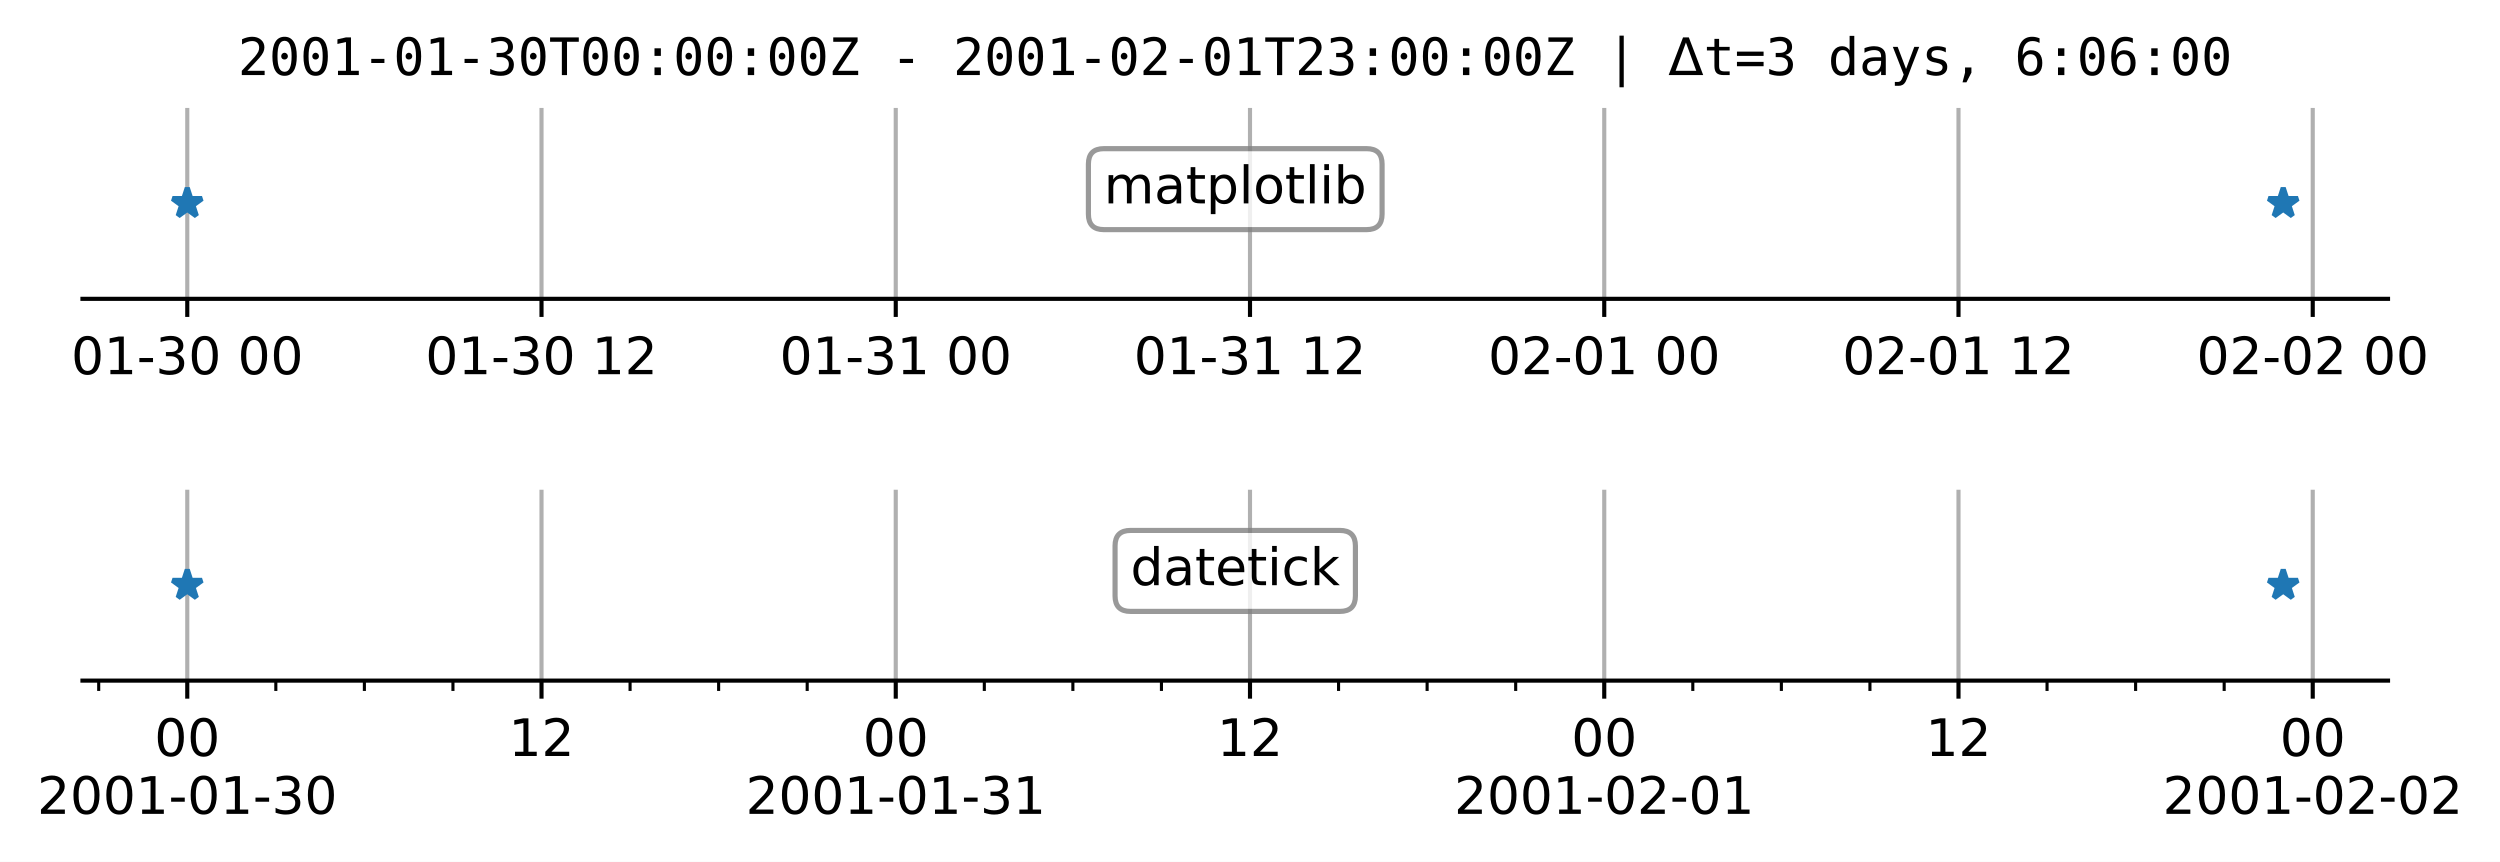
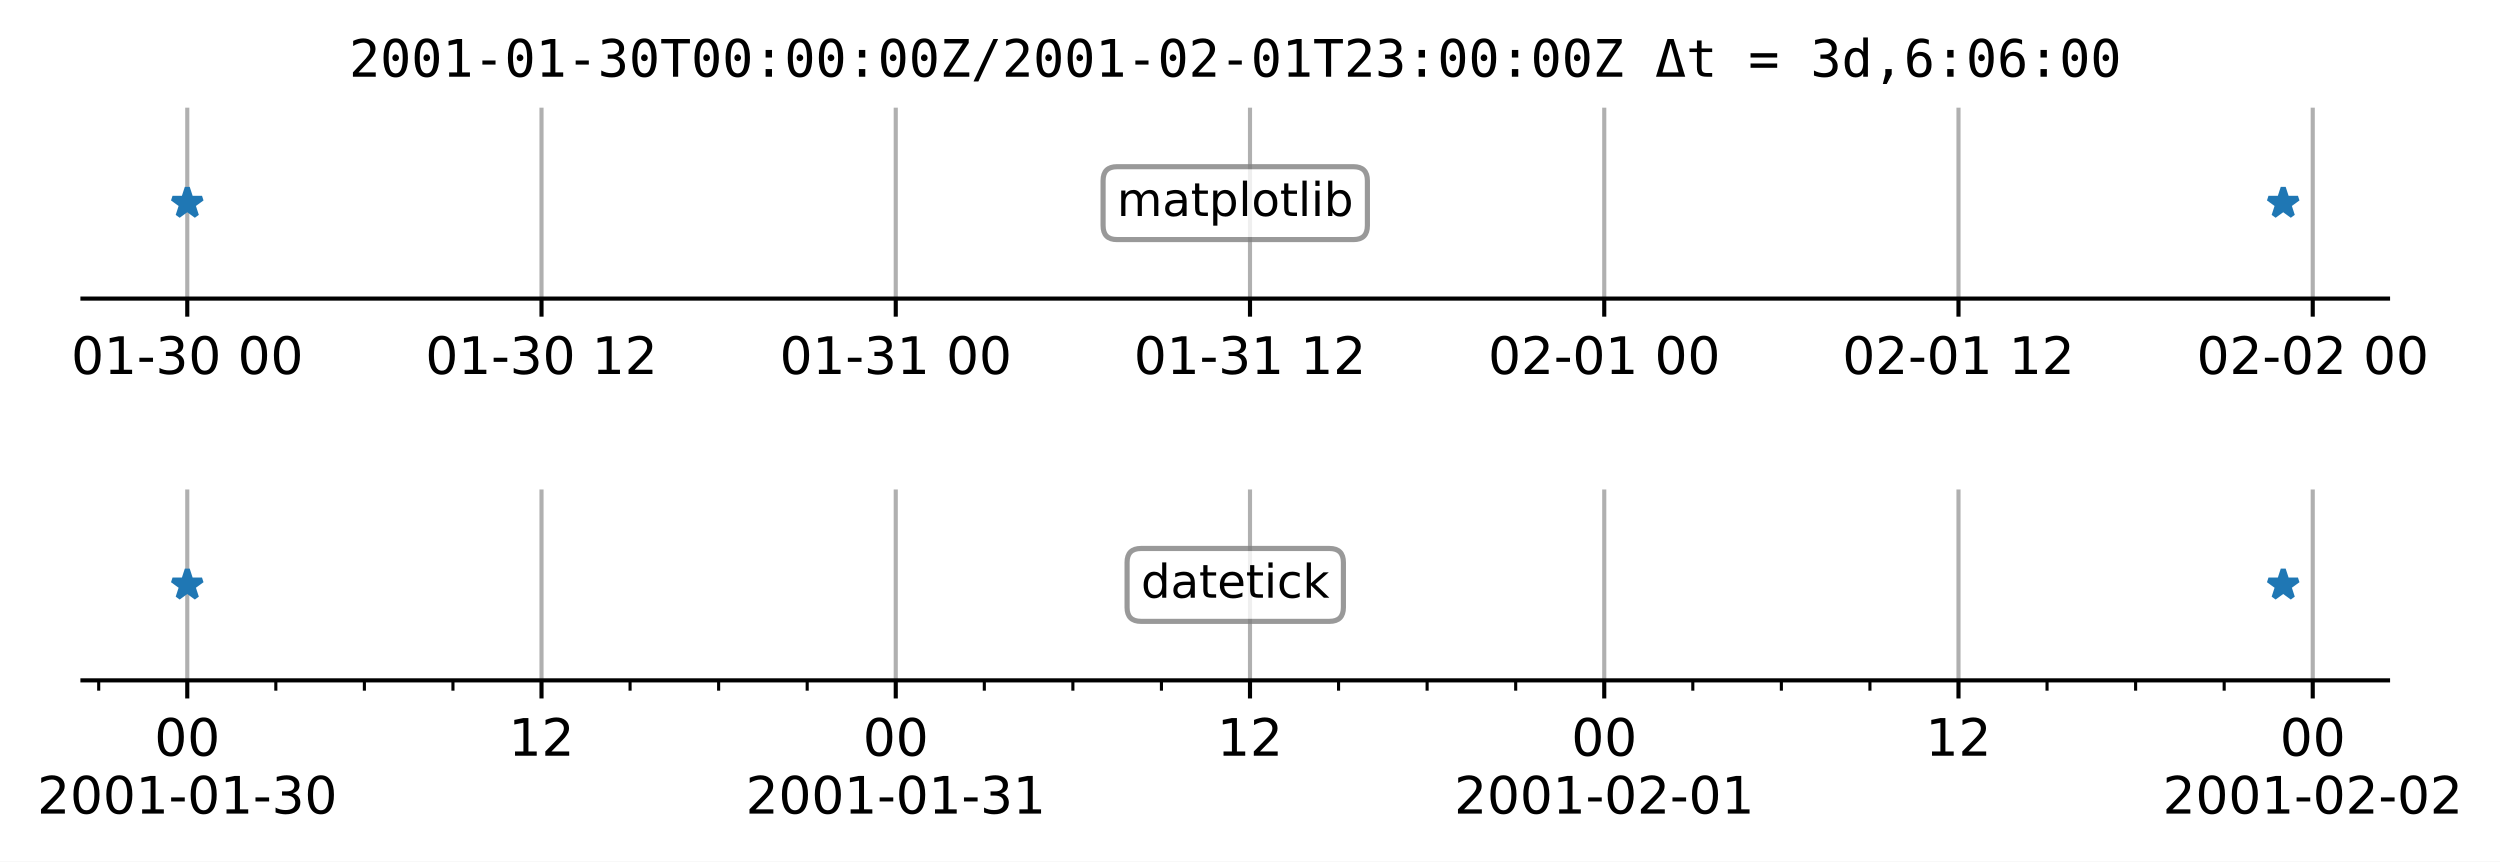
- <svg xmlns="http://www.w3.org/2000/svg" xmlns:xlink="http://www.w3.org/1999/xlink" width="484.05pt" height="166.856pt" viewBox="0 0 484.05 166.856" version="1.1">
+ <svg xmlns="http://www.w3.org/2000/svg" xmlns:xlink="http://www.w3.org/1999/xlink" width="484.05pt" height="166.808pt" viewBox="0 0 484.05 166.808" version="1.1">
  <defs>
    <style type="text/css">*{stroke-linejoin: round; stroke-linecap: butt}</style>
  </defs>
  <g id="figure_1">
    <g id="patch_1">
-       <path d="M 0 166.856  L 484.05 166.856  L 484.05 0  L 0 0  z " style="fill: #ffffff" />
+       <path d="M 0 166.808  L 484.05 166.808  L 484.05 0  L 0 0  z " style="fill: #ffffff" />
    </g>
    <g id="axes_1">
      <g id="patch_2">
-         <path d="M 15.967 57.86  L 462.367 57.86  L 462.367 20.9  L 15.967 20.9  z " style="fill: #ffffff" />
+         <path d="M 15.967 57.812  L 462.367 57.812  L 462.367 20.852  L 15.967 20.852  z " style="fill: #ffffff" />
      </g>
      <g id="matplotlib.axis_1">
        <g id="xtick_1">
          <g id="line2d_1">
-             <path d="M 36.258 57.86  L 36.258 20.9  " clip-path="url(#p2779d95775)" style="fill: none; stroke: #b0b0b0; stroke-width: 0.8; stroke-linecap: square" />
+             <path d="M 36.258 57.812  L 36.258 20.852  " clip-path="url(#p9de77aff10)" style="fill: none; stroke: #b0b0b0; stroke-width: 0.8; stroke-linecap: square" />
          </g>
          <g id="line2d_2">
            <defs>
-               <path id="m7609e4b5b0" d="M 0 0  L 0 3.5  " style="stroke: #000000; stroke-width: 0.8" />
+               <path id="m9096386a75" d="M 0 0  L 0 3.5  " style="stroke: #000000; stroke-width: 0.8" />
            </defs>
            <g>
-               <use xlink:href="#m7609e4b5b0" x="36.258" y="57.86" style="stroke: #000000; stroke-width: 0.8" />
+               <use xlink:href="#m9096386a75" x="36.258" y="57.812" style="stroke: #000000; stroke-width: 0.8" />
            </g>
          </g>
          <g id="text_1">
-             <text style="font-size: 10px; font-family: 'DejaVu Sans', 'Bitstream Vera Sans', 'Computer Modern Sans Serif', 'Lucida Grande', 'Verdana', 'Geneva', 'Lucid', 'Arial', 'Helvetica', 'Avant Garde', sans-serif; text-anchor: middle" x="36.258" y="72.458" transform="rotate(-0 36.25781 72.45844)">01-30 00</text>
+             <text style="font-size: 10px; font-family: 'DejaVu Sans', 'Bitstream Vera Sans', 'Computer Modern Sans Serif', 'Lucida Grande', 'Verdana', 'Geneva', 'Lucid', 'Arial', 'Helvetica', 'Avant Garde', sans-serif; text-anchor: middle" x="36.258" y="72.41" transform="rotate(-0 36.25781 72.41)">01-30 00</text>
          </g>
        </g>
        <g id="xtick_2">
          <g id="line2d_3">
-             <path d="M 104.847 57.86  L 104.847 20.9  " clip-path="url(#p2779d95775)" style="fill: none; stroke: #b0b0b0; stroke-width: 0.8; stroke-linecap: square" />
+             <path d="M 104.847 57.812  L 104.847 20.852  " clip-path="url(#p9de77aff10)" style="fill: none; stroke: #b0b0b0; stroke-width: 0.8; stroke-linecap: square" />
          </g>
          <g id="line2d_4">
            <g>
-               <use xlink:href="#m7609e4b5b0" x="104.847" y="57.86" style="stroke: #000000; stroke-width: 0.8" />
+               <use xlink:href="#m9096386a75" x="104.847" y="57.812" style="stroke: #000000; stroke-width: 0.8" />
            </g>
          </g>
          <g id="text_2">
-             <text style="font-size: 10px; font-family: 'DejaVu Sans', 'Bitstream Vera Sans', 'Computer Modern Sans Serif', 'Lucida Grande', 'Verdana', 'Geneva', 'Lucid', 'Arial', 'Helvetica', 'Avant Garde', sans-serif; text-anchor: middle" x="104.847" y="72.458" transform="rotate(-0 104.8468 72.45844)">01-30 12</text>
+             <text style="font-size: 10px; font-family: 'DejaVu Sans', 'Bitstream Vera Sans', 'Computer Modern Sans Serif', 'Lucida Grande', 'Verdana', 'Geneva', 'Lucid', 'Arial', 'Helvetica', 'Avant Garde', sans-serif; text-anchor: middle" x="104.847" y="72.41" transform="rotate(-0 104.8468 72.41)">01-30 12</text>
          </g>
        </g>
        <g id="xtick_3">
          <g id="line2d_5">
-             <path d="M 173.436 57.86  L 173.436 20.9  " clip-path="url(#p2779d95775)" style="fill: none; stroke: #b0b0b0; stroke-width: 0.8; stroke-linecap: square" />
+             <path d="M 173.436 57.812  L 173.436 20.852  " clip-path="url(#p9de77aff10)" style="fill: none; stroke: #b0b0b0; stroke-width: 0.8; stroke-linecap: square" />
          </g>
          <g id="line2d_6">
            <g>
-               <use xlink:href="#m7609e4b5b0" x="173.436" y="57.86" style="stroke: #000000; stroke-width: 0.8" />
+               <use xlink:href="#m9096386a75" x="173.436" y="57.812" style="stroke: #000000; stroke-width: 0.8" />
            </g>
          </g>
          <g id="text_3">
-             <text style="font-size: 10px; font-family: 'DejaVu Sans', 'Bitstream Vera Sans', 'Computer Modern Sans Serif', 'Lucida Grande', 'Verdana', 'Geneva', 'Lucid', 'Arial', 'Helvetica', 'Avant Garde', sans-serif; text-anchor: middle" x="173.436" y="72.458" transform="rotate(-0 173.4358 72.45844)">01-31 00</text>
+             <text style="font-size: 10px; font-family: 'DejaVu Sans', 'Bitstream Vera Sans', 'Computer Modern Sans Serif', 'Lucida Grande', 'Verdana', 'Geneva', 'Lucid', 'Arial', 'Helvetica', 'Avant Garde', sans-serif; text-anchor: middle" x="173.436" y="72.41" transform="rotate(-0 173.4358 72.41)">01-31 00</text>
          </g>
        </g>
        <g id="xtick_4">
          <g id="line2d_7">
-             <path d="M 242.025 57.86  L 242.025 20.9  " clip-path="url(#p2779d95775)" style="fill: none; stroke: #b0b0b0; stroke-width: 0.8; stroke-linecap: square" />
+             <path d="M 242.025 57.812  L 242.025 20.852  " clip-path="url(#p9de77aff10)" style="fill: none; stroke: #b0b0b0; stroke-width: 0.8; stroke-linecap: square" />
          </g>
          <g id="line2d_8">
            <g>
-               <use xlink:href="#m7609e4b5b0" x="242.025" y="57.86" style="stroke: #000000; stroke-width: 0.8" />
+               <use xlink:href="#m9096386a75" x="242.025" y="57.812" style="stroke: #000000; stroke-width: 0.8" />
            </g>
          </g>
          <g id="text_4">
-             <text style="font-size: 10px; font-family: 'DejaVu Sans', 'Bitstream Vera Sans', 'Computer Modern Sans Serif', 'Lucida Grande', 'Verdana', 'Geneva', 'Lucid', 'Arial', 'Helvetica', 'Avant Garde', sans-serif; text-anchor: middle" x="242.025" y="72.458" transform="rotate(-0 242.0248 72.45844)">01-31 12</text>
+             <text style="font-size: 10px; font-family: 'DejaVu Sans', 'Bitstream Vera Sans', 'Computer Modern Sans Serif', 'Lucida Grande', 'Verdana', 'Geneva', 'Lucid', 'Arial', 'Helvetica', 'Avant Garde', sans-serif; text-anchor: middle" x="242.025" y="72.41" transform="rotate(-0 242.0248 72.41)">01-31 12</text>
          </g>
        </g>
        <g id="xtick_5">
          <g id="line2d_9">
-             <path d="M 310.614 57.86  L 310.614 20.9  " clip-path="url(#p2779d95775)" style="fill: none; stroke: #b0b0b0; stroke-width: 0.8; stroke-linecap: square" />
+             <path d="M 310.614 57.812  L 310.614 20.852  " clip-path="url(#p9de77aff10)" style="fill: none; stroke: #b0b0b0; stroke-width: 0.8; stroke-linecap: square" />
          </g>
          <g id="line2d_10">
            <g>
-               <use xlink:href="#m7609e4b5b0" x="310.614" y="57.86" style="stroke: #000000; stroke-width: 0.8" />
+               <use xlink:href="#m9096386a75" x="310.614" y="57.812" style="stroke: #000000; stroke-width: 0.8" />
            </g>
          </g>
          <g id="text_5">
-             <text style="font-size: 10px; font-family: 'DejaVu Sans', 'Bitstream Vera Sans', 'Computer Modern Sans Serif', 'Lucida Grande', 'Verdana', 'Geneva', 'Lucid', 'Arial', 'Helvetica', 'Avant Garde', sans-serif; text-anchor: middle" x="310.614" y="72.458" transform="rotate(-0 310.6138 72.45844)">02-01 00</text>
+             <text style="font-size: 10px; font-family: 'DejaVu Sans', 'Bitstream Vera Sans', 'Computer Modern Sans Serif', 'Lucida Grande', 'Verdana', 'Geneva', 'Lucid', 'Arial', 'Helvetica', 'Avant Garde', sans-serif; text-anchor: middle" x="310.614" y="72.41" transform="rotate(-0 310.6138 72.41)">02-01 00</text>
          </g>
        </g>
        <g id="xtick_6">
          <g id="line2d_11">
-             <path d="M 379.203 57.86  L 379.203 20.9  " clip-path="url(#p2779d95775)" style="fill: none; stroke: #b0b0b0; stroke-width: 0.8; stroke-linecap: square" />
+             <path d="M 379.203 57.812  L 379.203 20.852  " clip-path="url(#p9de77aff10)" style="fill: none; stroke: #b0b0b0; stroke-width: 0.8; stroke-linecap: square" />
          </g>
          <g id="line2d_12">
            <g>
-               <use xlink:href="#m7609e4b5b0" x="379.203" y="57.86" style="stroke: #000000; stroke-width: 0.8" />
+               <use xlink:href="#m9096386a75" x="379.203" y="57.812" style="stroke: #000000; stroke-width: 0.8" />
            </g>
          </g>
          <g id="text_6">
-             <text style="font-size: 10px; font-family: 'DejaVu Sans', 'Bitstream Vera Sans', 'Computer Modern Sans Serif', 'Lucida Grande', 'Verdana', 'Geneva', 'Lucid', 'Arial', 'Helvetica', 'Avant Garde', sans-serif; text-anchor: middle" x="379.203" y="72.458" transform="rotate(-0 379.2028 72.45844)">02-01 12</text>
+             <text style="font-size: 10px; font-family: 'DejaVu Sans', 'Bitstream Vera Sans', 'Computer Modern Sans Serif', 'Lucida Grande', 'Verdana', 'Geneva', 'Lucid', 'Arial', 'Helvetica', 'Avant Garde', sans-serif; text-anchor: middle" x="379.203" y="72.41" transform="rotate(-0 379.2028 72.41)">02-01 12</text>
          </g>
        </g>
        <g id="xtick_7">
          <g id="line2d_13">
-             <path d="M 447.792 57.86  L 447.792 20.9  " clip-path="url(#p2779d95775)" style="fill: none; stroke: #b0b0b0; stroke-width: 0.8; stroke-linecap: square" />
+             <path d="M 447.792 57.812  L 447.792 20.852  " clip-path="url(#p9de77aff10)" style="fill: none; stroke: #b0b0b0; stroke-width: 0.8; stroke-linecap: square" />
          </g>
          <g id="line2d_14">
            <g>
-               <use xlink:href="#m7609e4b5b0" x="447.792" y="57.86" style="stroke: #000000; stroke-width: 0.8" />
+               <use xlink:href="#m9096386a75" x="447.792" y="57.812" style="stroke: #000000; stroke-width: 0.8" />
            </g>
          </g>
          <g id="text_7">
-             <text style="font-size: 10px; font-family: 'DejaVu Sans', 'Bitstream Vera Sans', 'Computer Modern Sans Serif', 'Lucida Grande', 'Verdana', 'Geneva', 'Lucid', 'Arial', 'Helvetica', 'Avant Garde', sans-serif; text-anchor: middle" x="447.792" y="72.458" transform="rotate(-0 447.7917 72.45844)">02-02 00</text>
+             <text style="font-size: 10px; font-family: 'DejaVu Sans', 'Bitstream Vera Sans', 'Computer Modern Sans Serif', 'Lucida Grande', 'Verdana', 'Geneva', 'Lucid', 'Arial', 'Helvetica', 'Avant Garde', sans-serif; text-anchor: middle" x="447.792" y="72.41" transform="rotate(-0 447.7917 72.41)">02-02 00</text>
          </g>
        </g>
      </g>
      <g id="line2d_15">
        <defs>
-           <path id="m10d232bddc" d="M 0 -3  L -0.674 -0.927  L -2.853 -0.927  L -1.09 0.354  L -1.763 2.427  L -0 1.146  L 1.763 2.427  L 1.09 0.354  L 2.853 -0.927  L 0.674 -0.927  z " style="stroke: #1f77b4; stroke-linejoin: bevel" />
+           <path id="md940c8b287" d="M 0 -3  L -0.674 -0.927  L -2.853 -0.927  L -1.09 0.354  L -1.763 2.427  L -0 1.146  L 1.763 2.427  L 1.09 0.354  L 2.853 -0.927  L 0.674 -0.927  z " style="stroke: #1f77b4; stroke-linejoin: bevel" />
        </defs>
-         <g clip-path="url(#p2779d95775)">
-           <use xlink:href="#m10d232bddc" x="36.258" y="39.38" style="fill: #1f77b4; stroke: #1f77b4; stroke-linejoin: bevel" />
-           <use xlink:href="#m10d232bddc" x="442.076" y="39.38" style="fill: #1f77b4; stroke: #1f77b4; stroke-linejoin: bevel" />
+         <g clip-path="url(#p9de77aff10)">
+           <use xlink:href="#md940c8b287" x="36.258" y="39.332" style="fill: #1f77b4; stroke: #1f77b4; stroke-linejoin: bevel" />
+           <use xlink:href="#md940c8b287" x="442.076" y="39.332" style="fill: #1f77b4; stroke: #1f77b4; stroke-linejoin: bevel" />
        </g>
      </g>
      <g id="patch_3">
-         <path d="M 15.967 57.86  L 462.367 57.86  " style="fill: none; stroke: #000000; stroke-width: 0.8; stroke-linejoin: miter; stroke-linecap: square" />
+         <path d="M 15.967 57.812  L 462.367 57.812  " style="fill: none; stroke: #000000; stroke-width: 0.8; stroke-linejoin: miter; stroke-linecap: square" />
      </g>
      <g id="text_8">
        <g id="patch_4">
-           <path d="M 213.737 44.46  L 264.597 44.46  Q 267.597 44.46 267.597 41.46  L 267.597 31.782  Q 267.597 28.782 264.597 28.782  L 213.737 28.782  Q 210.737 28.782 210.737 31.782  L 210.737 41.46  Q 210.737 44.46 213.737 44.46  z " style="fill: #ffffff; opacity: 0.8; stroke: #808080; stroke-linejoin: miter" />
-         </g>
-         <text style="font-size: 10px; font-family: 'DejaVu Sans', 'Bitstream Vera Sans', 'Computer Modern Sans Serif', 'Lucida Grande', 'Verdana', 'Geneva', 'Lucid', 'Arial', 'Helvetica', 'Avant Garde', sans-serif; text-anchor: middle" x="239.167" y="39.38" transform="rotate(-0 239.1669 39.38)">matplotlib</text>
+           <path d="M 216.28 46.387  L 262.054 46.387  Q 264.754 46.387 264.754 43.687  L 264.754 34.976  Q 264.754 32.276 262.054 32.276  L 216.28 32.276  Q 213.58 32.276 213.58 34.976  L 213.58 43.687  Q 213.58 46.387 216.28 46.387  z " style="fill: #ffffff; opacity: 0.8; stroke: #808080; stroke-linejoin: miter" />
+         </g>
+         <text style="font-size: 9px; font-family: 'DejaVu Sans', 'Bitstream Vera Sans', 'Computer Modern Sans Serif', 'Lucida Grande', 'Verdana', 'Geneva', 'Lucid', 'Arial', 'Helvetica', 'Avant Garde', sans-serif; text-anchor: middle" x="239.167" y="41.815" transform="rotate(-0 239.1669 41.815)">matplotlib</text>
      </g>
      <g id="text_9">
-         <g transform="translate(46.0669 14.9)">
-           <text>
-             <tspan x="0" y="-0.359" style="font-size: 10px; font-family: 'DejaVu Sans Mono'">2</tspan>
-             <tspan x="6.021" y="-0.359" style="font-size: 10px; font-family: 'DejaVu Sans Mono'">0</tspan>
-             <tspan x="12.041" y="-0.359" style="font-size: 10px; font-family: 'DejaVu Sans Mono'">0</tspan>
-             <tspan x="18.062" y="-0.359" style="font-size: 10px; font-family: 'DejaVu Sans Mono'">1</tspan>
-             <tspan x="24.082" y="-0.359" style="font-size: 10px; font-family: 'DejaVu Sans Mono'">-</tspan>
-             <tspan x="30.103" y="-0.359" style="font-size: 10px; font-family: 'DejaVu Sans Mono'">0</tspan>
-             <tspan x="36.123" y="-0.359" style="font-size: 10px; font-family: 'DejaVu Sans Mono'">1</tspan>
-             <tspan x="42.144" y="-0.359" style="font-size: 10px; font-family: 'DejaVu Sans Mono'">-</tspan>
-             <tspan x="48.164" y="-0.359" style="font-size: 10px; font-family: 'DejaVu Sans Mono'">3</tspan>
-             <tspan x="54.185" y="-0.359" style="font-size: 10px; font-family: 'DejaVu Sans Mono'">0</tspan>
-             <tspan x="60.205" y="-0.359" style="font-size: 10px; font-family: 'DejaVu Sans Mono'">T</tspan>
-             <tspan x="66.226" y="-0.359" style="font-size: 10px; font-family: 'DejaVu Sans Mono'">0</tspan>
-             <tspan x="72.246" y="-0.359" style="font-size: 10px; font-family: 'DejaVu Sans Mono'">0</tspan>
-             <tspan x="78.267" y="-0.359" style="font-size: 10px; font-family: 'DejaVu Sans Mono'">:</tspan>
-             <tspan x="84.287" y="-0.359" style="font-size: 10px; font-family: 'DejaVu Sans Mono'">0</tspan>
-             <tspan x="90.308" y="-0.359" style="font-size: 10px; font-family: 'DejaVu Sans Mono'">0</tspan>
-             <tspan x="96.328" y="-0.359" style="font-size: 10px; font-family: 'DejaVu Sans Mono'">:</tspan>
-             <tspan x="102.349" y="-0.359" style="font-size: 10px; font-family: 'DejaVu Sans Mono'">0</tspan>
-             <tspan x="108.369" y="-0.359" style="font-size: 10px; font-family: 'DejaVu Sans Mono'">0</tspan>
-             <tspan x="114.39" y="-0.359" style="font-size: 10px; font-family: 'DejaVu Sans Mono'">Z</tspan>
-             <tspan x="120.41" y="-0.359" style="font-size: 10px; font-family: 'DejaVu Sans Mono'"> </tspan>
-             <tspan x="126.431" y="-0.359" style="font-size: 10px; font-family: 'DejaVu Sans Mono'">-</tspan>
-             <tspan x="132.451" y="-0.359" style="font-size: 10px; font-family: 'DejaVu Sans Mono'"> </tspan>
-             <tspan x="138.472" y="-0.359" style="font-size: 10px; font-family: 'DejaVu Sans Mono'">2</tspan>
-             <tspan x="144.492" y="-0.359" style="font-size: 10px; font-family: 'DejaVu Sans Mono'">0</tspan>
-             <tspan x="150.513" y="-0.359" style="font-size: 10px; font-family: 'DejaVu Sans Mono'">0</tspan>
-             <tspan x="156.533" y="-0.359" style="font-size: 10px; font-family: 'DejaVu Sans Mono'">1</tspan>
-             <tspan x="162.554" y="-0.359" style="font-size: 10px; font-family: 'DejaVu Sans Mono'">-</tspan>
-             <tspan x="168.574" y="-0.359" style="font-size: 10px; font-family: 'DejaVu Sans Mono'">0</tspan>
-             <tspan x="174.595" y="-0.359" style="font-size: 10px; font-family: 'DejaVu Sans Mono'">2</tspan>
-             <tspan x="180.615" y="-0.359" style="font-size: 10px; font-family: 'DejaVu Sans Mono'">-</tspan>
-             <tspan x="186.636" y="-0.359" style="font-size: 10px; font-family: 'DejaVu Sans Mono'">0</tspan>
-             <tspan x="192.656" y="-0.359" style="font-size: 10px; font-family: 'DejaVu Sans Mono'">1</tspan>
-             <tspan x="198.677" y="-0.359" style="font-size: 10px; font-family: 'DejaVu Sans Mono'">T</tspan>
-             <tspan x="204.697" y="-0.359" style="font-size: 10px; font-family: 'DejaVu Sans Mono'">2</tspan>
-             <tspan x="210.718" y="-0.359" style="font-size: 10px; font-family: 'DejaVu Sans Mono'">3</tspan>
-             <tspan x="216.738" y="-0.359" style="font-size: 10px; font-family: 'DejaVu Sans Mono'">:</tspan>
-             <tspan x="222.759" y="-0.359" style="font-size: 10px; font-family: 'DejaVu Sans Mono'">0</tspan>
-             <tspan x="228.779" y="-0.359" style="font-size: 10px; font-family: 'DejaVu Sans Mono'">0</tspan>
-             <tspan x="234.8" y="-0.359" style="font-size: 10px; font-family: 'DejaVu Sans Mono'">:</tspan>
-             <tspan x="240.82" y="-0.359" style="font-size: 10px; font-family: 'DejaVu Sans Mono'">0</tspan>
-             <tspan x="246.841" y="-0.359" style="font-size: 10px; font-family: 'DejaVu Sans Mono'">0</tspan>
-             <tspan x="252.861" y="-0.359" style="font-size: 10px; font-family: 'DejaVu Sans Mono'">Z</tspan>
-             <tspan x="258.882" y="-0.359" style="font-size: 10px; font-family: 'DejaVu Sans Mono'"> </tspan>
-             <tspan x="264.902" y="-0.359" style="font-size: 10px; font-family: 'DejaVu Sans Mono'">|</tspan>
-             <tspan x="270.923" y="-0.359" style="font-size: 10px; font-family: 'DejaVu Sans Mono'"> </tspan>
-             <tspan x="283.784" y="-0.359" style="font-size: 10px; font-family: 'DejaVu Sans Mono'">t</tspan>
-             <tspan x="289.805" y="-0.359" style="font-size: 10px; font-family: 'DejaVu Sans Mono'">=</tspan>
-             <tspan x="295.825" y="-0.359" style="font-size: 10px; font-family: 'DejaVu Sans Mono'">3</tspan>
-             <tspan x="301.846" y="-0.359" style="font-size: 10px; font-family: 'DejaVu Sans Mono'"> </tspan>
-             <tspan x="307.866" y="-0.359" style="font-size: 10px; font-family: 'DejaVu Sans Mono'">d</tspan>
-             <tspan x="313.887" y="-0.359" style="font-size: 10px; font-family: 'DejaVu Sans Mono'">a</tspan>
-             <tspan x="319.907" y="-0.359" style="font-size: 10px; font-family: 'DejaVu Sans Mono'">y</tspan>
-             <tspan x="325.928" y="-0.359" style="font-size: 10px; font-family: 'DejaVu Sans Mono'">s</tspan>
-             <tspan x="331.948" y="-0.359" style="font-size: 10px; font-family: 'DejaVu Sans Mono'">,</tspan>
-             <tspan x="337.969" y="-0.359" style="font-size: 10px; font-family: 'DejaVu Sans Mono'"> </tspan>
-             <tspan x="343.989" y="-0.359" style="font-size: 10px; font-family: 'DejaVu Sans Mono'">6</tspan>
-             <tspan x="350.01" y="-0.359" style="font-size: 10px; font-family: 'DejaVu Sans Mono'">:</tspan>
-             <tspan x="356.03" y="-0.359" style="font-size: 10px; font-family: 'DejaVu Sans Mono'">0</tspan>
-             <tspan x="362.051" y="-0.359" style="font-size: 10px; font-family: 'DejaVu Sans Mono'">6</tspan>
-             <tspan x="368.071" y="-0.359" style="font-size: 10px; font-family: 'DejaVu Sans Mono'">:</tspan>
-             <tspan x="374.092" y="-0.359" style="font-size: 10px; font-family: 'DejaVu Sans Mono'">0</tspan>
-             <tspan x="380.112" y="-0.359" style="font-size: 10px; font-family: 'DejaVu Sans Mono'">0</tspan>
-             <tspan x="276.943" y="-0.359" style="font-size: 10px; font-family: 'DejaVu Sans'">Δ</tspan>
-           </text>
-         </g>
+         <text style="font-size: 10px; font-family: 'DejaVu Sans Mono', 'Bitstream Vera Sans Mono', 'Computer Modern Typewriter', 'Andale Mono', 'Nimbus Mono L', 'Courier New', 'Courier', 'Fixed', 'Terminal', monospace; text-anchor: middle" x="239.167" y="14.852" transform="rotate(-0 239.1669 14.85156)">2001-01-30T00:00:00Z/2001-02-01T23:00:00Z Δt = 3d,6:06:00</text>
      </g>
    </g>
    <g id="axes_2">
      <g id="patch_5">
-         <path d="M 15.967 131.78  L 462.367 131.78  L 462.367 94.82  L 15.967 94.82  z " style="fill: #ffffff" />
+         <path d="M 15.967 131.732  L 462.367 131.732  L 462.367 94.772  L 15.967 94.772  z " style="fill: #ffffff" />
      </g>
      <g id="matplotlib.axis_2">
        <g id="xtick_8">
          <g id="line2d_16">
-             <path d="M 36.258 131.78  L 36.258 94.82  " clip-path="url(#p1cf762f25f)" style="fill: none; stroke: #b0b0b0; stroke-width: 0.8; stroke-linecap: square" />
+             <path d="M 36.258 131.732  L 36.258 94.772  " clip-path="url(#p2bbc92fda3)" style="fill: none; stroke: #b0b0b0; stroke-width: 0.8; stroke-linecap: square" />
          </g>
          <g id="line2d_17">
            <g>
-               <use xlink:href="#m7609e4b5b0" x="36.258" y="131.78" style="stroke: #000000; stroke-width: 0.8" />
+               <use xlink:href="#m9096386a75" x="36.258" y="131.732" style="stroke: #000000; stroke-width: 0.8" />
            </g>
          </g>
          <g id="text_10">
-             <text style="font-size: 10px; font-family: 'DejaVu Sans', 'Bitstream Vera Sans', 'Computer Modern Sans Serif', 'Lucida Grande', 'Verdana', 'Geneva', 'Lucid', 'Arial', 'Helvetica', 'Avant Garde', sans-serif" transform="translate(29.89531 146.3784)">00</text>
-             <text style="font-size: 10px; font-family: 'DejaVu Sans', 'Bitstream Vera Sans', 'Computer Modern Sans Serif', 'Lucida Grande', 'Verdana', 'Geneva', 'Lucid', 'Arial', 'Helvetica', 'Avant Garde', sans-serif" transform="translate(7.2 157.5762)">2001-01-30</text>
+             <text style="font-size: 10px; font-family: 'DejaVu Sans', 'Bitstream Vera Sans', 'Computer Modern Sans Serif', 'Lucida Grande', 'Verdana', 'Geneva', 'Lucid', 'Arial', 'Helvetica', 'Avant Garde', sans-serif" transform="translate(29.89531 146.33)">00</text>
+             <text style="font-size: 10px; font-family: 'DejaVu Sans', 'Bitstream Vera Sans', 'Computer Modern Sans Serif', 'Lucida Grande', 'Verdana', 'Geneva', 'Lucid', 'Arial', 'Helvetica', 'Avant Garde', sans-serif" transform="translate(7.2 157.5278)">2001-01-30</text>
          </g>
        </g>
        <g id="xtick_9">
          <g id="line2d_18">
-             <path d="M 104.847 131.78  L 104.847 94.82  " clip-path="url(#p1cf762f25f)" style="fill: none; stroke: #b0b0b0; stroke-width: 0.8; stroke-linecap: square" />
+             <path d="M 104.847 131.732  L 104.847 94.772  " clip-path="url(#p2bbc92fda3)" style="fill: none; stroke: #b0b0b0; stroke-width: 0.8; stroke-linecap: square" />
          </g>
          <g id="line2d_19">
            <g>
-               <use xlink:href="#m7609e4b5b0" x="104.847" y="131.78" style="stroke: #000000; stroke-width: 0.8" />
+               <use xlink:href="#m9096386a75" x="104.847" y="131.732" style="stroke: #000000; stroke-width: 0.8" />
            </g>
          </g>
          <g id="text_11">
-             <text style="font-size: 10px; font-family: 'DejaVu Sans', 'Bitstream Vera Sans', 'Computer Modern Sans Serif', 'Lucida Grande', 'Verdana', 'Geneva', 'Lucid', 'Arial', 'Helvetica', 'Avant Garde', sans-serif; text-anchor: middle" x="104.847" y="146.378" transform="rotate(-0 104.8468 146.3784)">12</text>
+             <text style="font-size: 10px; font-family: 'DejaVu Sans', 'Bitstream Vera Sans', 'Computer Modern Sans Serif', 'Lucida Grande', 'Verdana', 'Geneva', 'Lucid', 'Arial', 'Helvetica', 'Avant Garde', sans-serif; text-anchor: middle" x="104.847" y="146.33" transform="rotate(-0 104.8468 146.33)">12</text>
          </g>
        </g>
        <g id="xtick_10">
          <g id="line2d_20">
-             <path d="M 173.436 131.78  L 173.436 94.82  " clip-path="url(#p1cf762f25f)" style="fill: none; stroke: #b0b0b0; stroke-width: 0.8; stroke-linecap: square" />
+             <path d="M 173.436 131.732  L 173.436 94.772  " clip-path="url(#p2bbc92fda3)" style="fill: none; stroke: #b0b0b0; stroke-width: 0.8; stroke-linecap: square" />
          </g>
          <g id="line2d_21">
            <g>
-               <use xlink:href="#m7609e4b5b0" x="173.436" y="131.78" style="stroke: #000000; stroke-width: 0.8" />
+               <use xlink:href="#m9096386a75" x="173.436" y="131.732" style="stroke: #000000; stroke-width: 0.8" />
            </g>
          </g>
          <g id="text_12">
-             <text style="font-size: 10px; font-family: 'DejaVu Sans', 'Bitstream Vera Sans', 'Computer Modern Sans Serif', 'Lucida Grande', 'Verdana', 'Geneva', 'Lucid', 'Arial', 'Helvetica', 'Avant Garde', sans-serif" transform="translate(167.0733 146.3784)">00</text>
-             <text style="font-size: 10px; font-family: 'DejaVu Sans', 'Bitstream Vera Sans', 'Computer Modern Sans Serif', 'Lucida Grande', 'Verdana', 'Geneva', 'Lucid', 'Arial', 'Helvetica', 'Avant Garde', sans-serif" transform="translate(144.378 157.5762)">2001-01-31</text>
+             <text style="font-size: 10px; font-family: 'DejaVu Sans', 'Bitstream Vera Sans', 'Computer Modern Sans Serif', 'Lucida Grande', 'Verdana', 'Geneva', 'Lucid', 'Arial', 'Helvetica', 'Avant Garde', sans-serif" transform="translate(167.0733 146.33)">00</text>
+             <text style="font-size: 10px; font-family: 'DejaVu Sans', 'Bitstream Vera Sans', 'Computer Modern Sans Serif', 'Lucida Grande', 'Verdana', 'Geneva', 'Lucid', 'Arial', 'Helvetica', 'Avant Garde', sans-serif" transform="translate(144.378 157.5278)">2001-01-31</text>
          </g>
        </g>
        <g id="xtick_11">
          <g id="line2d_22">
-             <path d="M 242.025 131.78  L 242.025 94.82  " clip-path="url(#p1cf762f25f)" style="fill: none; stroke: #b0b0b0; stroke-width: 0.8; stroke-linecap: square" />
+             <path d="M 242.025 131.732  L 242.025 94.772  " clip-path="url(#p2bbc92fda3)" style="fill: none; stroke: #b0b0b0; stroke-width: 0.8; stroke-linecap: square" />
          </g>
          <g id="line2d_23">
            <g>
-               <use xlink:href="#m7609e4b5b0" x="242.025" y="131.78" style="stroke: #000000; stroke-width: 0.8" />
+               <use xlink:href="#m9096386a75" x="242.025" y="131.732" style="stroke: #000000; stroke-width: 0.8" />
            </g>
          </g>
          <g id="text_13">
-             <text style="font-size: 10px; font-family: 'DejaVu Sans', 'Bitstream Vera Sans', 'Computer Modern Sans Serif', 'Lucida Grande', 'Verdana', 'Geneva', 'Lucid', 'Arial', 'Helvetica', 'Avant Garde', sans-serif; text-anchor: middle" x="242.025" y="146.378" transform="rotate(-0 242.0248 146.3784)">12</text>
+             <text style="font-size: 10px; font-family: 'DejaVu Sans', 'Bitstream Vera Sans', 'Computer Modern Sans Serif', 'Lucida Grande', 'Verdana', 'Geneva', 'Lucid', 'Arial', 'Helvetica', 'Avant Garde', sans-serif; text-anchor: middle" x="242.025" y="146.33" transform="rotate(-0 242.0248 146.33)">12</text>
          </g>
        </g>
        <g id="xtick_12">
          <g id="line2d_24">
-             <path d="M 310.614 131.78  L 310.614 94.82  " clip-path="url(#p1cf762f25f)" style="fill: none; stroke: #b0b0b0; stroke-width: 0.8; stroke-linecap: square" />
+             <path d="M 310.614 131.732  L 310.614 94.772  " clip-path="url(#p2bbc92fda3)" style="fill: none; stroke: #b0b0b0; stroke-width: 0.8; stroke-linecap: square" />
          </g>
          <g id="line2d_25">
            <g>
-               <use xlink:href="#m7609e4b5b0" x="310.614" y="131.78" style="stroke: #000000; stroke-width: 0.8" />
+               <use xlink:href="#m9096386a75" x="310.614" y="131.732" style="stroke: #000000; stroke-width: 0.8" />
            </g>
          </g>
          <g id="text_14">
-             <text style="font-size: 10px; font-family: 'DejaVu Sans', 'Bitstream Vera Sans', 'Computer Modern Sans Serif', 'Lucida Grande', 'Verdana', 'Geneva', 'Lucid', 'Arial', 'Helvetica', 'Avant Garde', sans-serif" transform="translate(304.2513 146.3784)">00</text>
-             <text style="font-size: 10px; font-family: 'DejaVu Sans', 'Bitstream Vera Sans', 'Computer Modern Sans Serif', 'Lucida Grande', 'Verdana', 'Geneva', 'Lucid', 'Arial', 'Helvetica', 'Avant Garde', sans-serif" transform="translate(281.556 157.5762)">2001-02-01</text>
+             <text style="font-size: 10px; font-family: 'DejaVu Sans', 'Bitstream Vera Sans', 'Computer Modern Sans Serif', 'Lucida Grande', 'Verdana', 'Geneva', 'Lucid', 'Arial', 'Helvetica', 'Avant Garde', sans-serif" transform="translate(304.2513 146.33)">00</text>
+             <text style="font-size: 10px; font-family: 'DejaVu Sans', 'Bitstream Vera Sans', 'Computer Modern Sans Serif', 'Lucida Grande', 'Verdana', 'Geneva', 'Lucid', 'Arial', 'Helvetica', 'Avant Garde', sans-serif" transform="translate(281.556 157.5278)">2001-02-01</text>
          </g>
        </g>
        <g id="xtick_13">
          <g id="line2d_26">
-             <path d="M 379.203 131.78  L 379.203 94.82  " clip-path="url(#p1cf762f25f)" style="fill: none; stroke: #b0b0b0; stroke-width: 0.8; stroke-linecap: square" />
+             <path d="M 379.203 131.732  L 379.203 94.772  " clip-path="url(#p2bbc92fda3)" style="fill: none; stroke: #b0b0b0; stroke-width: 0.8; stroke-linecap: square" />
          </g>
          <g id="line2d_27">
            <g>
-               <use xlink:href="#m7609e4b5b0" x="379.203" y="131.78" style="stroke: #000000; stroke-width: 0.8" />
+               <use xlink:href="#m9096386a75" x="379.203" y="131.732" style="stroke: #000000; stroke-width: 0.8" />
            </g>
          </g>
          <g id="text_15">
-             <text style="font-size: 10px; font-family: 'DejaVu Sans', 'Bitstream Vera Sans', 'Computer Modern Sans Serif', 'Lucida Grande', 'Verdana', 'Geneva', 'Lucid', 'Arial', 'Helvetica', 'Avant Garde', sans-serif; text-anchor: middle" x="379.203" y="146.378" transform="rotate(-0 379.2028 146.3784)">12</text>
+             <text style="font-size: 10px; font-family: 'DejaVu Sans', 'Bitstream Vera Sans', 'Computer Modern Sans Serif', 'Lucida Grande', 'Verdana', 'Geneva', 'Lucid', 'Arial', 'Helvetica', 'Avant Garde', sans-serif; text-anchor: middle" x="379.203" y="146.33" transform="rotate(-0 379.2028 146.33)">12</text>
          </g>
        </g>
        <g id="xtick_14">
          <g id="line2d_28">
-             <path d="M 447.792 131.78  L 447.792 94.82  " clip-path="url(#p1cf762f25f)" style="fill: none; stroke: #b0b0b0; stroke-width: 0.8; stroke-linecap: square" />
+             <path d="M 447.792 131.732  L 447.792 94.772  " clip-path="url(#p2bbc92fda3)" style="fill: none; stroke: #b0b0b0; stroke-width: 0.8; stroke-linecap: square" />
          </g>
          <g id="line2d_29">
            <g>
-               <use xlink:href="#m7609e4b5b0" x="447.792" y="131.78" style="stroke: #000000; stroke-width: 0.8" />
+               <use xlink:href="#m9096386a75" x="447.792" y="131.732" style="stroke: #000000; stroke-width: 0.8" />
            </g>
          </g>
          <g id="text_16">
-             <text style="font-size: 10px; font-family: 'DejaVu Sans', 'Bitstream Vera Sans', 'Computer Modern Sans Serif', 'Lucida Grande', 'Verdana', 'Geneva', 'Lucid', 'Arial', 'Helvetica', 'Avant Garde', sans-serif" transform="translate(441.4292 146.3784)">00</text>
-             <text style="font-size: 10px; font-family: 'DejaVu Sans', 'Bitstream Vera Sans', 'Computer Modern Sans Serif', 'Lucida Grande', 'Verdana', 'Geneva', 'Lucid', 'Arial', 'Helvetica', 'Avant Garde', sans-serif" transform="translate(418.7339 157.5762)">2001-02-02</text>
+             <text style="font-size: 10px; font-family: 'DejaVu Sans', 'Bitstream Vera Sans', 'Computer Modern Sans Serif', 'Lucida Grande', 'Verdana', 'Geneva', 'Lucid', 'Arial', 'Helvetica', 'Avant Garde', sans-serif" transform="translate(441.4292 146.33)">00</text>
+             <text style="font-size: 10px; font-family: 'DejaVu Sans', 'Bitstream Vera Sans', 'Computer Modern Sans Serif', 'Lucida Grande', 'Verdana', 'Geneva', 'Lucid', 'Arial', 'Helvetica', 'Avant Garde', sans-serif" transform="translate(418.7339 157.5278)">2001-02-02</text>
          </g>
        </g>
        <g id="xtick_15">
          <g id="line2d_30">
            <defs>
-               <path id="mbfd826037a" d="M 0 0  L 0 2  " style="stroke: #000000; stroke-width: 0.6" />
+               <path id="m5d00978d49" d="M 0 0  L 0 2  " style="stroke: #000000; stroke-width: 0.6" />
            </defs>
            <g>
-               <use xlink:href="#mbfd826037a" x="19.111" y="131.78" style="stroke: #000000; stroke-width: 0.6" />
+               <use xlink:href="#m5d00978d49" x="19.111" y="131.732" style="stroke: #000000; stroke-width: 0.6" />
            </g>
          </g>
        </g>
        <g id="xtick_16">
          <g id="line2d_31">
            <g>
-               <use xlink:href="#mbfd826037a" x="53.405" y="131.78" style="stroke: #000000; stroke-width: 0.6" />
+               <use xlink:href="#m5d00978d49" x="53.405" y="131.732" style="stroke: #000000; stroke-width: 0.6" />
            </g>
          </g>
        </g>
        <g id="xtick_17">
          <g id="line2d_32">
            <g>
-               <use xlink:href="#mbfd826037a" x="70.552" y="131.78" style="stroke: #000000; stroke-width: 0.6" />
+               <use xlink:href="#m5d00978d49" x="70.552" y="131.732" style="stroke: #000000; stroke-width: 0.6" />
            </g>
          </g>
        </g>
        <g id="xtick_18">
          <g id="line2d_33">
            <g>
-               <use xlink:href="#mbfd826037a" x="87.7" y="131.78" style="stroke: #000000; stroke-width: 0.6" />
+               <use xlink:href="#m5d00978d49" x="87.7" y="131.732" style="stroke: #000000; stroke-width: 0.6" />
            </g>
          </g>
        </g>
        <g id="xtick_19">
          <g id="line2d_34">
            <g>
-               <use xlink:href="#mbfd826037a" x="121.994" y="131.78" style="stroke: #000000; stroke-width: 0.6" />
+               <use xlink:href="#m5d00978d49" x="121.994" y="131.732" style="stroke: #000000; stroke-width: 0.6" />
            </g>
          </g>
        </g>
        <g id="xtick_20">
          <g id="line2d_35">
            <g>
-               <use xlink:href="#mbfd826037a" x="139.141" y="131.78" style="stroke: #000000; stroke-width: 0.6" />
+               <use xlink:href="#m5d00978d49" x="139.141" y="131.732" style="stroke: #000000; stroke-width: 0.6" />
            </g>
          </g>
        </g>
        <g id="xtick_21">
          <g id="line2d_36">
            <g>
-               <use xlink:href="#mbfd826037a" x="156.289" y="131.78" style="stroke: #000000; stroke-width: 0.6" />
+               <use xlink:href="#m5d00978d49" x="156.289" y="131.732" style="stroke: #000000; stroke-width: 0.6" />
            </g>
          </g>
        </g>
        <g id="xtick_22">
          <g id="line2d_37">
            <g>
-               <use xlink:href="#mbfd826037a" x="190.583" y="131.78" style="stroke: #000000; stroke-width: 0.6" />
+               <use xlink:href="#m5d00978d49" x="190.583" y="131.732" style="stroke: #000000; stroke-width: 0.6" />
            </g>
          </g>
        </g>
        <g id="xtick_23">
          <g id="line2d_38">
            <g>
-               <use xlink:href="#mbfd826037a" x="207.73" y="131.78" style="stroke: #000000; stroke-width: 0.6" />
+               <use xlink:href="#m5d00978d49" x="207.73" y="131.732" style="stroke: #000000; stroke-width: 0.6" />
            </g>
          </g>
        </g>
        <g id="xtick_24">
          <g id="line2d_39">
            <g>
-               <use xlink:href="#mbfd826037a" x="224.878" y="131.78" style="stroke: #000000; stroke-width: 0.6" />
+               <use xlink:href="#m5d00978d49" x="224.878" y="131.732" style="stroke: #000000; stroke-width: 0.6" />
            </g>
          </g>
        </g>
        <g id="xtick_25">
          <g id="line2d_40">
            <g>
-               <use xlink:href="#mbfd826037a" x="259.172" y="131.78" style="stroke: #000000; stroke-width: 0.6" />
+               <use xlink:href="#m5d00978d49" x="259.172" y="131.732" style="stroke: #000000; stroke-width: 0.6" />
            </g>
          </g>
        </g>
        <g id="xtick_26">
          <g id="line2d_41">
            <g>
-               <use xlink:href="#mbfd826037a" x="276.319" y="131.78" style="stroke: #000000; stroke-width: 0.6" />
+               <use xlink:href="#m5d00978d49" x="276.319" y="131.732" style="stroke: #000000; stroke-width: 0.6" />
            </g>
          </g>
        </g>
        <g id="xtick_27">
          <g id="line2d_42">
            <g>
-               <use xlink:href="#mbfd826037a" x="293.467" y="131.78" style="stroke: #000000; stroke-width: 0.6" />
+               <use xlink:href="#m5d00978d49" x="293.467" y="131.732" style="stroke: #000000; stroke-width: 0.6" />
            </g>
          </g>
        </g>
        <g id="xtick_28">
          <g id="line2d_43">
            <g>
-               <use xlink:href="#mbfd826037a" x="327.761" y="131.78" style="stroke: #000000; stroke-width: 0.6" />
+               <use xlink:href="#m5d00978d49" x="327.761" y="131.732" style="stroke: #000000; stroke-width: 0.6" />
            </g>
          </g>
        </g>
        <g id="xtick_29">
          <g id="line2d_44">
            <g>
-               <use xlink:href="#mbfd826037a" x="344.908" y="131.78" style="stroke: #000000; stroke-width: 0.6" />
+               <use xlink:href="#m5d00978d49" x="344.908" y="131.732" style="stroke: #000000; stroke-width: 0.6" />
            </g>
          </g>
        </g>
        <g id="xtick_30">
          <g id="line2d_45">
            <g>
-               <use xlink:href="#mbfd826037a" x="362.056" y="131.78" style="stroke: #000000; stroke-width: 0.6" />
+               <use xlink:href="#m5d00978d49" x="362.056" y="131.732" style="stroke: #000000; stroke-width: 0.6" />
            </g>
          </g>
        </g>
        <g id="xtick_31">
          <g id="line2d_46">
            <g>
-               <use xlink:href="#mbfd826037a" x="396.35" y="131.78" style="stroke: #000000; stroke-width: 0.6" />
+               <use xlink:href="#m5d00978d49" x="396.35" y="131.732" style="stroke: #000000; stroke-width: 0.6" />
            </g>
          </g>
        </g>
        <g id="xtick_32">
          <g id="line2d_47">
            <g>
-               <use xlink:href="#mbfd826037a" x="413.497" y="131.78" style="stroke: #000000; stroke-width: 0.6" />
+               <use xlink:href="#m5d00978d49" x="413.497" y="131.732" style="stroke: #000000; stroke-width: 0.6" />
            </g>
          </g>
        </g>
        <g id="xtick_33">
          <g id="line2d_48">
            <g>
-               <use xlink:href="#mbfd826037a" x="430.644" y="131.78" style="stroke: #000000; stroke-width: 0.6" />
+               <use xlink:href="#m5d00978d49" x="430.644" y="131.732" style="stroke: #000000; stroke-width: 0.6" />
            </g>
          </g>
        </g>
      </g>
      <g id="line2d_49">
-         <g clip-path="url(#p1cf762f25f)">
-           <use xlink:href="#m10d232bddc" x="36.258" y="113.3" style="fill: #1f77b4; stroke: #1f77b4; stroke-linejoin: bevel" />
-           <use xlink:href="#m10d232bddc" x="442.076" y="113.3" style="fill: #1f77b4; stroke: #1f77b4; stroke-linejoin: bevel" />
+         <g clip-path="url(#p2bbc92fda3)">
+           <use xlink:href="#md940c8b287" x="36.258" y="113.252" style="fill: #1f77b4; stroke: #1f77b4; stroke-linejoin: bevel" />
+           <use xlink:href="#md940c8b287" x="442.076" y="113.252" style="fill: #1f77b4; stroke: #1f77b4; stroke-linejoin: bevel" />
        </g>
      </g>
      <g id="patch_6">
-         <path d="M 15.967 131.78  L 462.367 131.78  " style="fill: none; stroke: #000000; stroke-width: 0.8; stroke-linejoin: miter; stroke-linecap: square" />
+         <path d="M 15.967 131.732  L 462.367 131.732  " style="fill: none; stroke: #000000; stroke-width: 0.8; stroke-linejoin: miter; stroke-linecap: square" />
      </g>
      <g id="text_17">
        <g id="patch_7">
-           <path d="M 218.898 118.38  L 259.436 118.38  Q 262.436 118.38 262.436 115.38  L 262.436 105.702  Q 262.436 102.702 259.436 102.702  L 218.898 102.702  Q 215.898 102.702 215.898 105.702  L 215.898 115.38  Q 215.898 118.38 218.898 118.38  z " style="fill: #ffffff; opacity: 0.8; stroke: #808080; stroke-linejoin: miter" />
-         </g>
-         <text style="font-size: 10px; font-family: 'DejaVu Sans', 'Bitstream Vera Sans', 'Computer Modern Sans Serif', 'Lucida Grande', 'Verdana', 'Geneva', 'Lucid', 'Arial', 'Helvetica', 'Avant Garde', sans-serif; text-anchor: middle" x="239.167" y="113.3" transform="rotate(-0 239.1669 113.3)">datetick</text>
+           <path d="M 220.925 120.307  L 257.409 120.307  Q 260.109 120.307 260.109 117.607  L 260.109 108.896  Q 260.109 106.196 257.409 106.196  L 220.925 106.196  Q 218.225 106.196 218.225 108.896  L 218.225 117.607  Q 218.225 120.307 220.925 120.307  z " style="fill: #ffffff; opacity: 0.8; stroke: #808080; stroke-linejoin: miter" />
+         </g>
+         <text style="font-size: 9px; font-family: 'DejaVu Sans', 'Bitstream Vera Sans', 'Computer Modern Sans Serif', 'Lucida Grande', 'Verdana', 'Geneva', 'Lucid', 'Arial', 'Helvetica', 'Avant Garde', sans-serif; text-anchor: middle" x="239.167" y="115.735" transform="rotate(-0 239.1669 115.735)">datetick</text>
      </g>
    </g>
  </g>
  <defs>
-     <clipPath id="p2779d95775">
-       <rect x="15.967" y="20.9" width="446.4" height="36.96" />
+     <clipPath id="p9de77aff10">
+       <rect x="15.967" y="20.852" width="446.4" height="36.96" />
    </clipPath>
-     <clipPath id="p1cf762f25f">
-       <rect x="15.967" y="94.82" width="446.4" height="36.96" />
+     <clipPath id="p2bbc92fda3">
+       <rect x="15.967" y="94.772" width="446.4" height="36.96" />
    </clipPath>
  </defs>
</svg>
